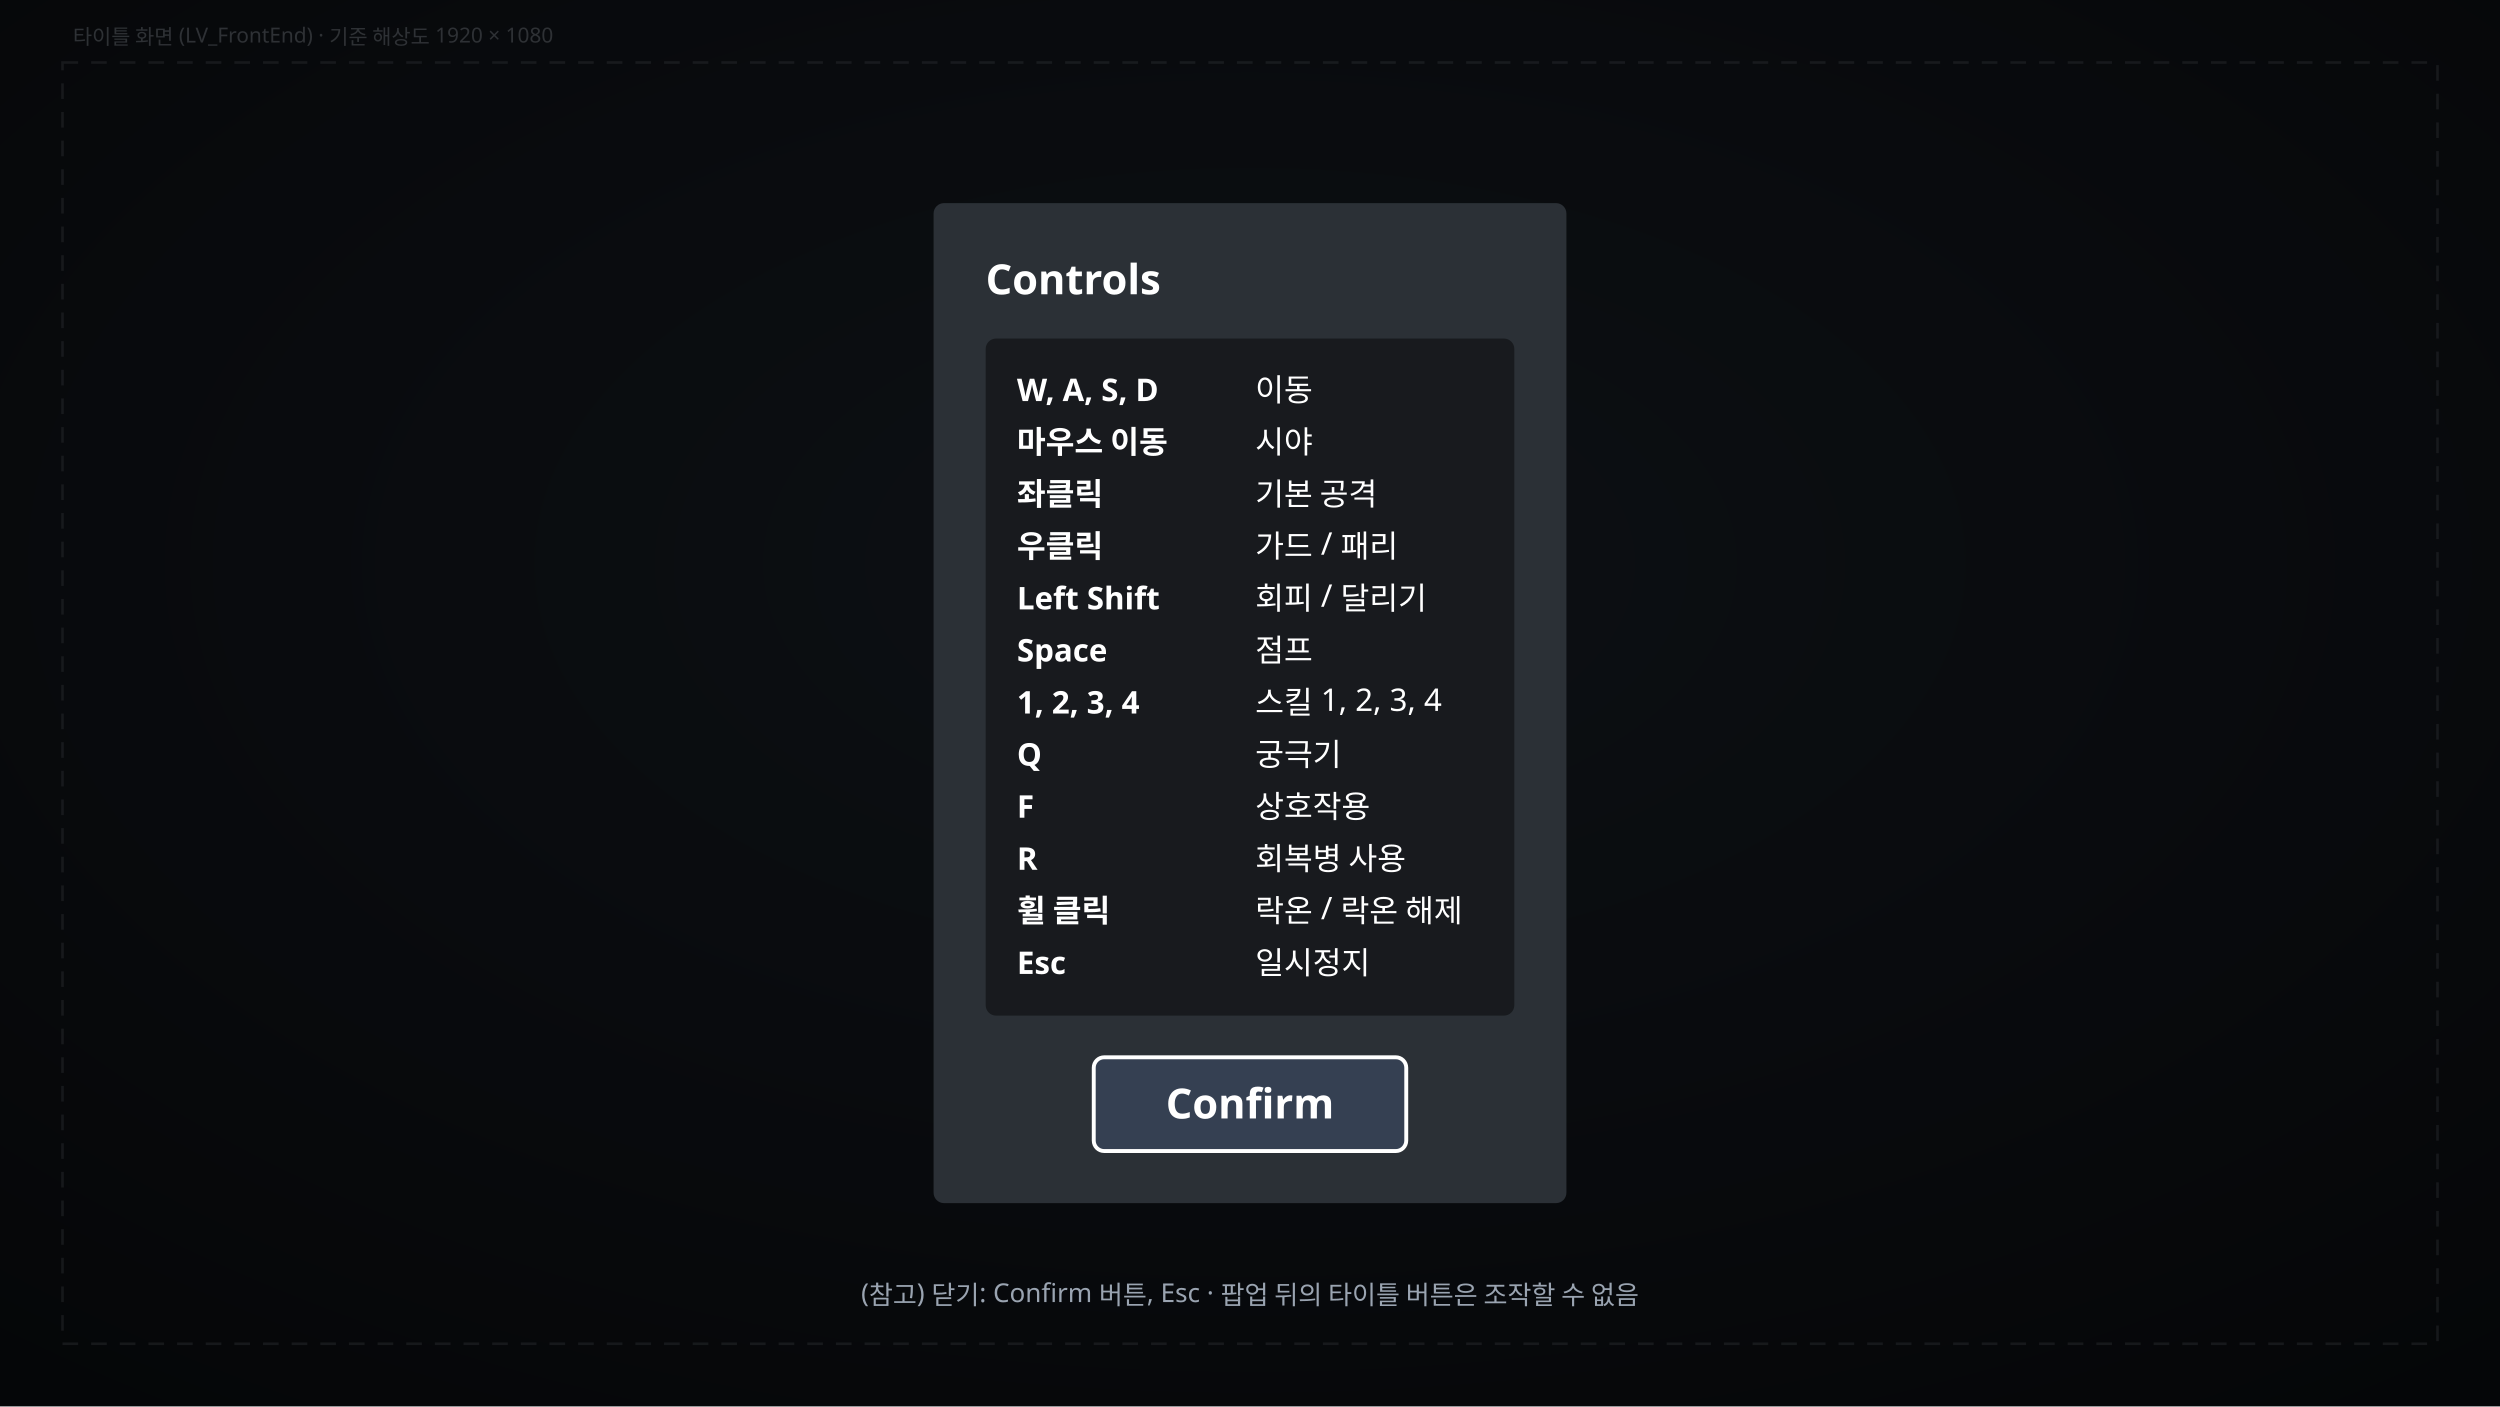
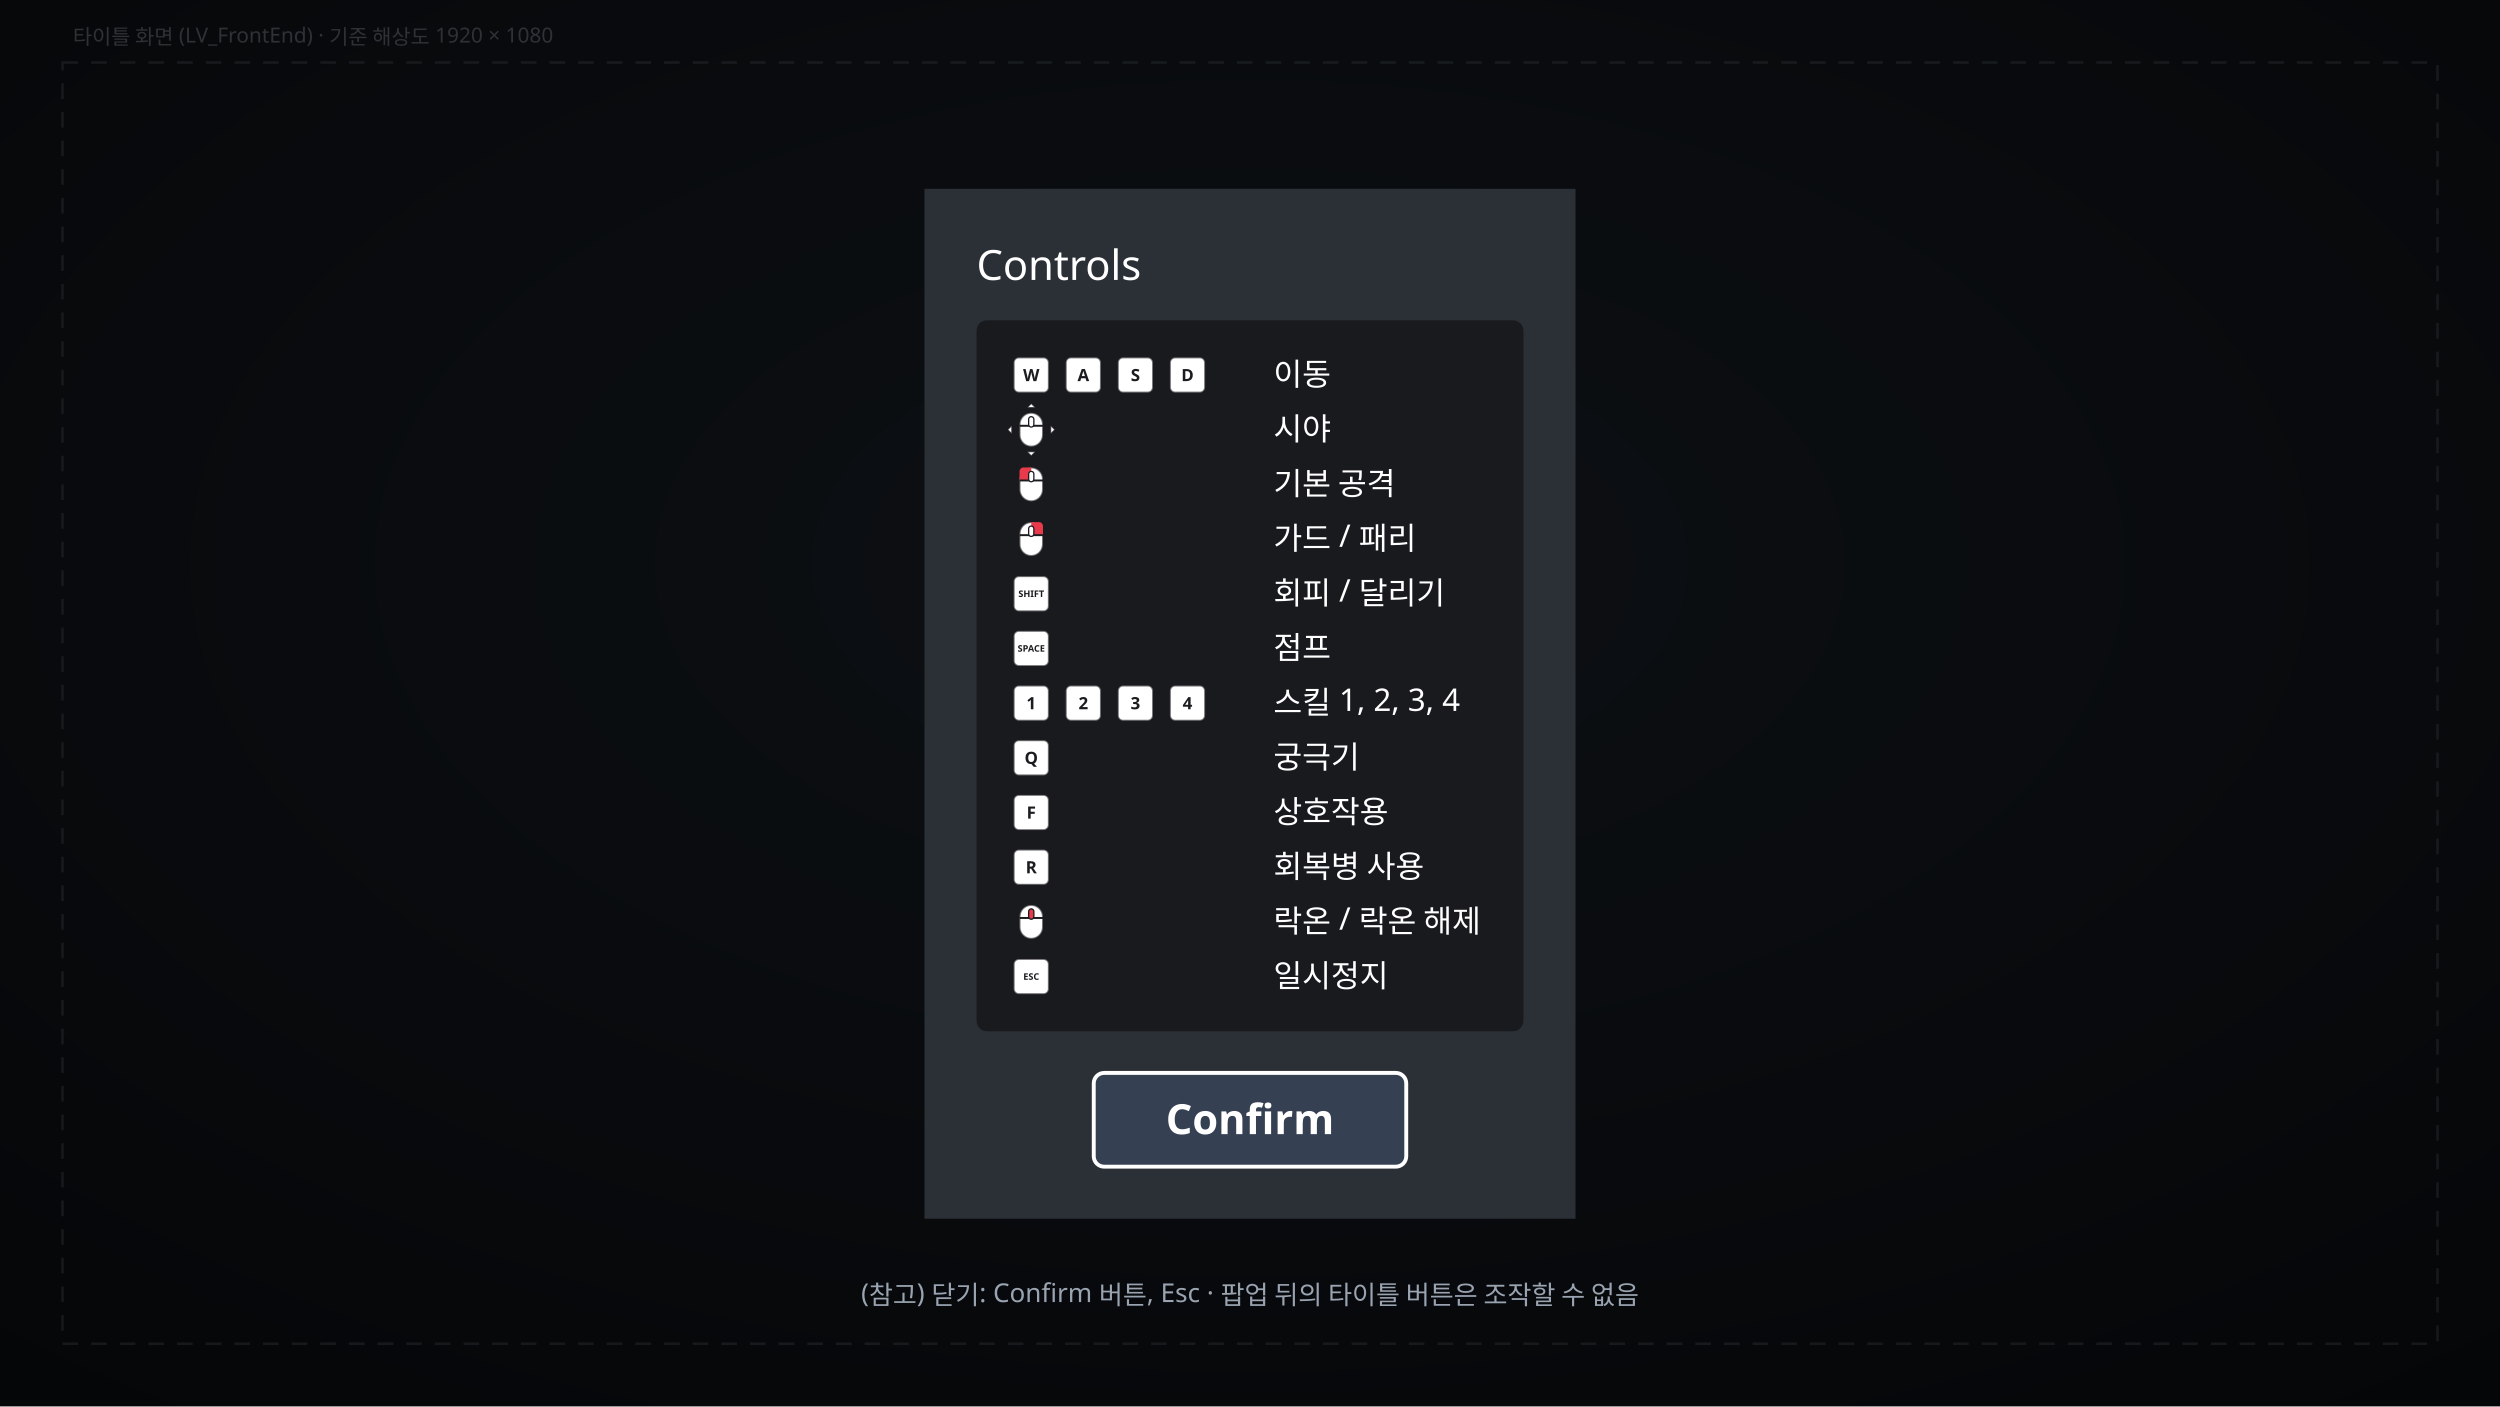
<svg xmlns="http://www.w3.org/2000/svg" width="1920" height="1080" viewBox="0 0 1920 1080" font-family="'Malgun Gothic', 'Apple SD Gothic Neo', 'Noto Sans KR', sans-serif">
  <defs>
    <radialGradient id="bg" cx="50%" cy="40%" r="75%">
      <stop offset="0" stop-color="#2c3644" />
      <stop offset="1" stop-color="#11151b" />
    </radialGradient>
  </defs>
  <rect width="1920" height="1080" fill="url(#bg)" />
  <rect x="48" y="48" width="1824" height="984" fill="none" stroke="#9aa4b1" stroke-width="2" stroke-dasharray="12 10" opacity="0.4" />
  <text x="56" y="34" font-size="16" fill="#9aa4b1">타이틀 화면 (LV_FrontEnd) · 기준 해상도 1920 × 1080</text>
  <text x="960" y="430" font-size="224" font-weight="700" fill="#FFFFFF" text-anchor="middle" letter-spacing="24">AG</text>
  <g font-size="32" font-weight="700" text-anchor="middle">
    <rect x="780" y="600" width="360" height="72" rx="8" fill="#FFFFFF" fill-opacity="0.15" stroke="#FFFFFF" stroke-width="3" />
    <text x="960" y="647" fill="#FFFFFF">Play</text>
    <rect x="780" y="696" width="360" height="72" rx="8" fill="#000000" fill-opacity="0.3" stroke="#9aa4b1" stroke-width="1.5" />
    <text x="960" y="743" fill="#c9d1db">Controls</text>
    <rect x="780" y="792" width="360" height="72" rx="8" fill="#000000" fill-opacity="0.3" stroke="#9aa4b1" stroke-width="1.5" />
    <text x="960" y="839" fill="#c9d1db">Quit</text>
  </g>
  <rect width="1920" height="1080" fill="#000000" fill-opacity="0.7" />
-   <rect x="717" y="156" width="486" height="768" rx="8" fill="#2b3036" />
-   <text x="757" y="226" font-size="32" font-weight="700" fill="#FFFFFF">Controls</text>
-   <rect x="757" y="260" width="406" height="520" rx="8" fill="#000000" fill-opacity="0.45" />
+   <rect x="710" y="145" width="500" height="791" fill="#2b3036" />
+   <text x="750" y="215" font-size="32" fill="#FFFFFF">Controls</text>
+   <rect x="750" y="246" width="420" height="546" rx="8" fill="#000000" fill-opacity="0.45" />
  <g font-size="24" fill="#FFFFFF">
-     <text x="781" y="308" font-weight="700">W, A, S, D</text>
-     <text x="964" y="308">이동</text>
-     <text x="781" y="348" font-weight="700">마우스 이동</text>
-     <text x="964" y="348">시야</text>
-     <text x="781" y="388" font-weight="700">좌클릭</text>
-     <text x="964" y="388">기본 공격</text>
-     <text x="781" y="428" font-weight="700">우클릭</text>
-     <text x="964" y="428">가드 / 패리</text>
-     <text x="781" y="468" font-weight="700">Left Shift</text>
-     <text x="964" y="468">회피 / 달리기</text>
-     <text x="781" y="508" font-weight="700">Space</text>
-     <text x="964" y="508">점프</text>
-     <text x="781" y="548" font-weight="700">1, 2, 3, 4</text>
-     <text x="964" y="548">스킬 1, 2, 3, 4</text>
-     <text x="781" y="588" font-weight="700">Q</text>
-     <text x="964" y="588">궁극기</text>
-     <text x="781" y="628" font-weight="700">F</text>
-     <text x="964" y="628">상호작용</text>
-     <text x="781" y="668" font-weight="700">R</text>
-     <text x="964" y="668">회복병 사용</text>
-     <text x="781" y="708" font-weight="700">휠 클릭</text>
-     <text x="964" y="708">락온 / 락온 해제</text>
-     <text x="781" y="748" font-weight="700">Esc</text>
-     <text x="964" y="748">일시정지</text>
+     <rect x="778.5" y="274.5" width="27.0" height="27.0" rx="4" fill="#FFFFFF" stroke="#1c1c20" stroke-opacity="0.6" stroke-width="1.5" />
+     <text x="792.0" y="292.7" font-size="13" font-weight="700" fill="#1c1c20" text-anchor="middle">W</text>
+     <rect x="818.5" y="274.5" width="27.0" height="27.0" rx="4" fill="#FFFFFF" stroke="#1c1c20" stroke-opacity="0.6" stroke-width="1.5" />
+     <text x="832.0" y="292.7" font-size="13" font-weight="700" fill="#1c1c20" text-anchor="middle">A</text>
+     <rect x="858.5" y="274.5" width="27.0" height="27.0" rx="4" fill="#FFFFFF" stroke="#1c1c20" stroke-opacity="0.6" stroke-width="1.5" />
+     <text x="872.0" y="292.7" font-size="13" font-weight="700" fill="#1c1c20" text-anchor="middle">S</text>
+     <rect x="898.5" y="274.5" width="27.0" height="27.0" rx="4" fill="#FFFFFF" stroke="#1c1c20" stroke-opacity="0.6" stroke-width="1.5" />
+     <text x="912.0" y="292.7" font-size="13" font-weight="700" fill="#1c1c20" text-anchor="middle">D</text>
+     <text x="978" y="296">이동</text>
+     <rect x="783.0" y="317.0" width="18" height="26" rx="9" fill="#FFFFFF" stroke="#1c1c20" stroke-opacity="0.6" stroke-width="1.5" />
+     <line x1="783.0" y1="327.0" x2="801.0" y2="327.0" stroke="#1c1c20" stroke-width="1.5" />
+     <rect x="790.0" y="320.0" width="4" height="8" rx="2" fill="#FFFFFF" stroke="#1c1c20" stroke-width="1" />
+     <polygon points="792.0,310.0 789.0,313.0 795.0,313.0" fill="#FFFFFF" stroke="#1c1c20" stroke-opacity="0.6" stroke-width="0.8" />
+     <polygon points="792.0,350.0 789.0,347.0 795.0,347.0" fill="#FFFFFF" stroke="#1c1c20" stroke-opacity="0.6" stroke-width="0.8" />
+     <polygon points="774.0,330.0 777.0,327.0 777.0,333.0" fill="#FFFFFF" stroke="#1c1c20" stroke-opacity="0.6" stroke-width="0.8" />
+     <polygon points="810.0,330.0 807.0,327.0 807.0,333.0" fill="#FFFFFF" stroke="#1c1c20" stroke-opacity="0.6" stroke-width="0.8" />
+     <text x="978" y="338">시야</text>
+     <rect x="783.0" y="359.0" width="18" height="26" rx="9" fill="#FFFFFF" stroke="#1c1c20" stroke-opacity="0.6" stroke-width="1.5" />
+     <path d="M792.0 359.0 h-6 a3 3 0 0 0 -3 3 v7 h9 z" fill="#e83a4a" />
+     <line x1="783.0" y1="369.0" x2="801.0" y2="369.0" stroke="#1c1c20" stroke-width="1.5" />
+     <rect x="790.0" y="362.0" width="4" height="8" rx="2" fill="#FFFFFF" stroke="#1c1c20" stroke-width="1" />
+     <text x="978" y="380">기본 공격</text>
+     <rect x="783.0" y="401.0" width="18" height="26" rx="9" fill="#FFFFFF" stroke="#1c1c20" stroke-opacity="0.6" stroke-width="1.5" />
+     <path d="M792.0 401.0 h6 a3 3 0 0 1 3 3 v7 h-9 z" fill="#e83a4a" />
+     <line x1="783.0" y1="411.0" x2="801.0" y2="411.0" stroke="#1c1c20" stroke-width="1.5" />
+     <rect x="790.0" y="404.0" width="4" height="8" rx="2" fill="#FFFFFF" stroke="#1c1c20" stroke-width="1" />
+     <text x="978" y="422">가드 / 패리</text>
+     <rect x="778.5" y="442.5" width="27.0" height="27.0" rx="4" fill="#FFFFFF" stroke="#1c1c20" stroke-opacity="0.6" stroke-width="1.5" />
+     <text x="792.0" y="458.5" font-size="7" font-weight="700" fill="#1c1c20" text-anchor="middle">SHIFT</text>
+     <text x="978" y="464">회피 / 달리기</text>
+     <rect x="778.5" y="484.5" width="27.0" height="27.0" rx="4" fill="#FFFFFF" stroke="#1c1c20" stroke-opacity="0.6" stroke-width="1.5" />
+     <text x="792.0" y="500.5" font-size="7" font-weight="700" fill="#1c1c20" text-anchor="middle">SPACE</text>
+     <text x="978" y="506">점프</text>
+     <rect x="778.5" y="526.5" width="27.0" height="27.0" rx="4" fill="#FFFFFF" stroke="#1c1c20" stroke-opacity="0.6" stroke-width="1.5" />
+     <text x="792.0" y="544.7" font-size="13" font-weight="700" fill="#1c1c20" text-anchor="middle">1</text>
+     <rect x="818.5" y="526.5" width="27.0" height="27.0" rx="4" fill="#FFFFFF" stroke="#1c1c20" stroke-opacity="0.6" stroke-width="1.5" />
+     <text x="832.0" y="544.7" font-size="13" font-weight="700" fill="#1c1c20" text-anchor="middle">2</text>
+     <rect x="858.5" y="526.5" width="27.0" height="27.0" rx="4" fill="#FFFFFF" stroke="#1c1c20" stroke-opacity="0.6" stroke-width="1.5" />
+     <text x="872.0" y="544.7" font-size="13" font-weight="700" fill="#1c1c20" text-anchor="middle">3</text>
+     <rect x="898.5" y="526.5" width="27.0" height="27.0" rx="4" fill="#FFFFFF" stroke="#1c1c20" stroke-opacity="0.6" stroke-width="1.5" />
+     <text x="912.0" y="544.7" font-size="13" font-weight="700" fill="#1c1c20" text-anchor="middle">4</text>
+     <text x="978" y="548">스킬 1, 2, 3, 4</text>
+     <rect x="778.5" y="568.5" width="27.0" height="27.0" rx="4" fill="#FFFFFF" stroke="#1c1c20" stroke-opacity="0.6" stroke-width="1.5" />
+     <text x="792.0" y="586.7" font-size="13" font-weight="700" fill="#1c1c20" text-anchor="middle">Q</text>
+     <text x="978" y="590">궁극기</text>
+     <rect x="778.5" y="610.5" width="27.0" height="27.0" rx="4" fill="#FFFFFF" stroke="#1c1c20" stroke-opacity="0.6" stroke-width="1.5" />
+     <text x="792.0" y="628.7" font-size="13" font-weight="700" fill="#1c1c20" text-anchor="middle">F</text>
+     <text x="978" y="632">상호작용</text>
+     <rect x="778.5" y="652.5" width="27.0" height="27.0" rx="4" fill="#FFFFFF" stroke="#1c1c20" stroke-opacity="0.6" stroke-width="1.5" />
+     <text x="792.0" y="670.7" font-size="13" font-weight="700" fill="#1c1c20" text-anchor="middle">R</text>
+     <text x="978" y="674">회복병 사용</text>
+     <rect x="783.0" y="695.0" width="18" height="26" rx="9" fill="#FFFFFF" stroke="#1c1c20" stroke-opacity="0.6" stroke-width="1.5" />
+     <line x1="783.0" y1="705.0" x2="801.0" y2="705.0" stroke="#1c1c20" stroke-width="1.5" />
+     <rect x="790.0" y="698.0" width="4" height="8" rx="2" fill="#e83a4a" stroke="#1c1c20" stroke-width="1" />
+     <text x="978" y="716">락온 / 락온 해제</text>
+     <rect x="778.5" y="736.5" width="27.0" height="27.0" rx="4" fill="#FFFFFF" stroke="#1c1c20" stroke-opacity="0.6" stroke-width="1.5" />
+     <text x="792.0" y="752.5" font-size="7" font-weight="700" fill="#1c1c20" text-anchor="middle">ESC</text>
+     <text x="978" y="758">일시정지</text>
  </g>
-   <rect x="840" y="812" width="240" height="72" rx="8" fill="#354052" stroke="#FFFFFF" stroke-width="3" />
-   <text x="960" y="859" font-size="32" text-anchor="middle" fill="#FFFFFF" font-weight="700">Confirm</text>
+   <rect x="840" y="824" width="240" height="72" rx="8" fill="#354052" stroke="#FFFFFF" stroke-width="3" />
+   <text x="960" y="871" font-size="32" text-anchor="middle" fill="#FFFFFF" font-weight="700">Confirm</text>
  <text x="960" y="1000" font-size="20" fill="#9aa4b1" text-anchor="middle">(참고) 닫기: Confirm 버튼, Esc · 팝업 뒤의 타이틀 버튼은 조작할 수 없음</text>
</svg>
